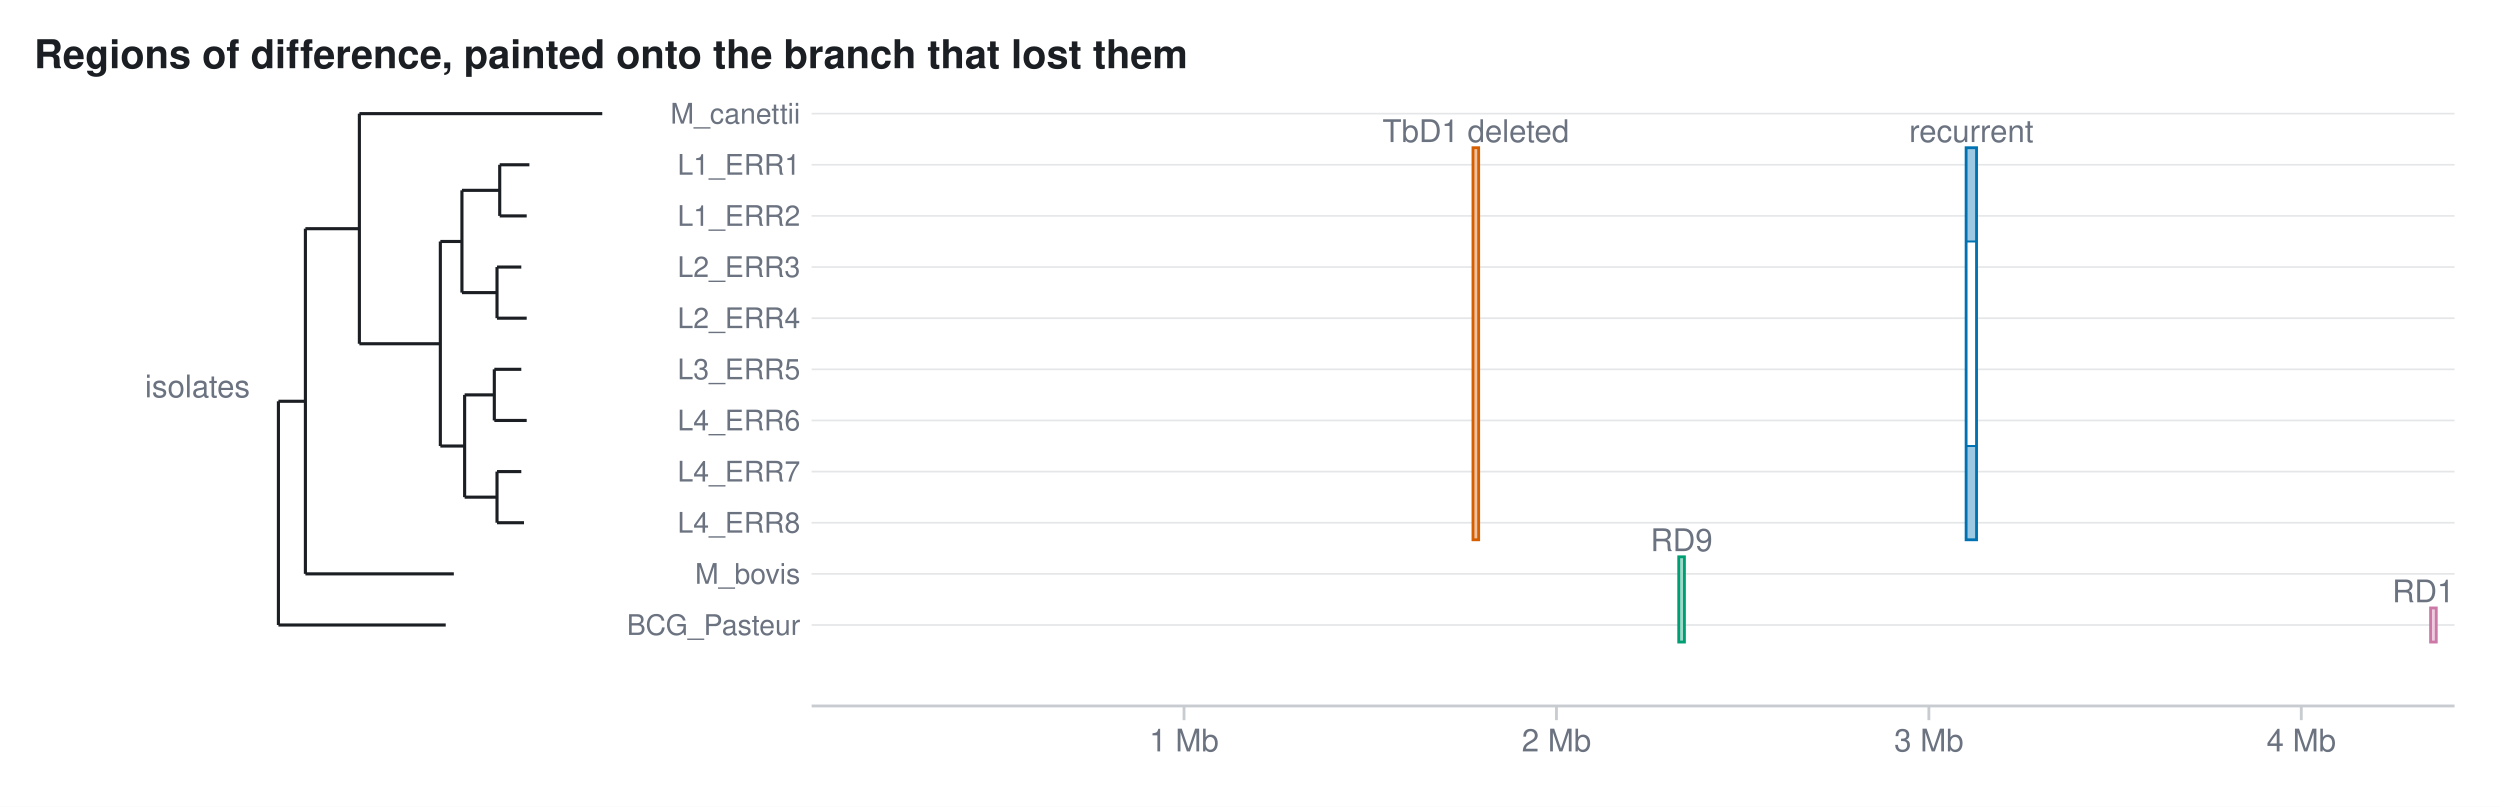
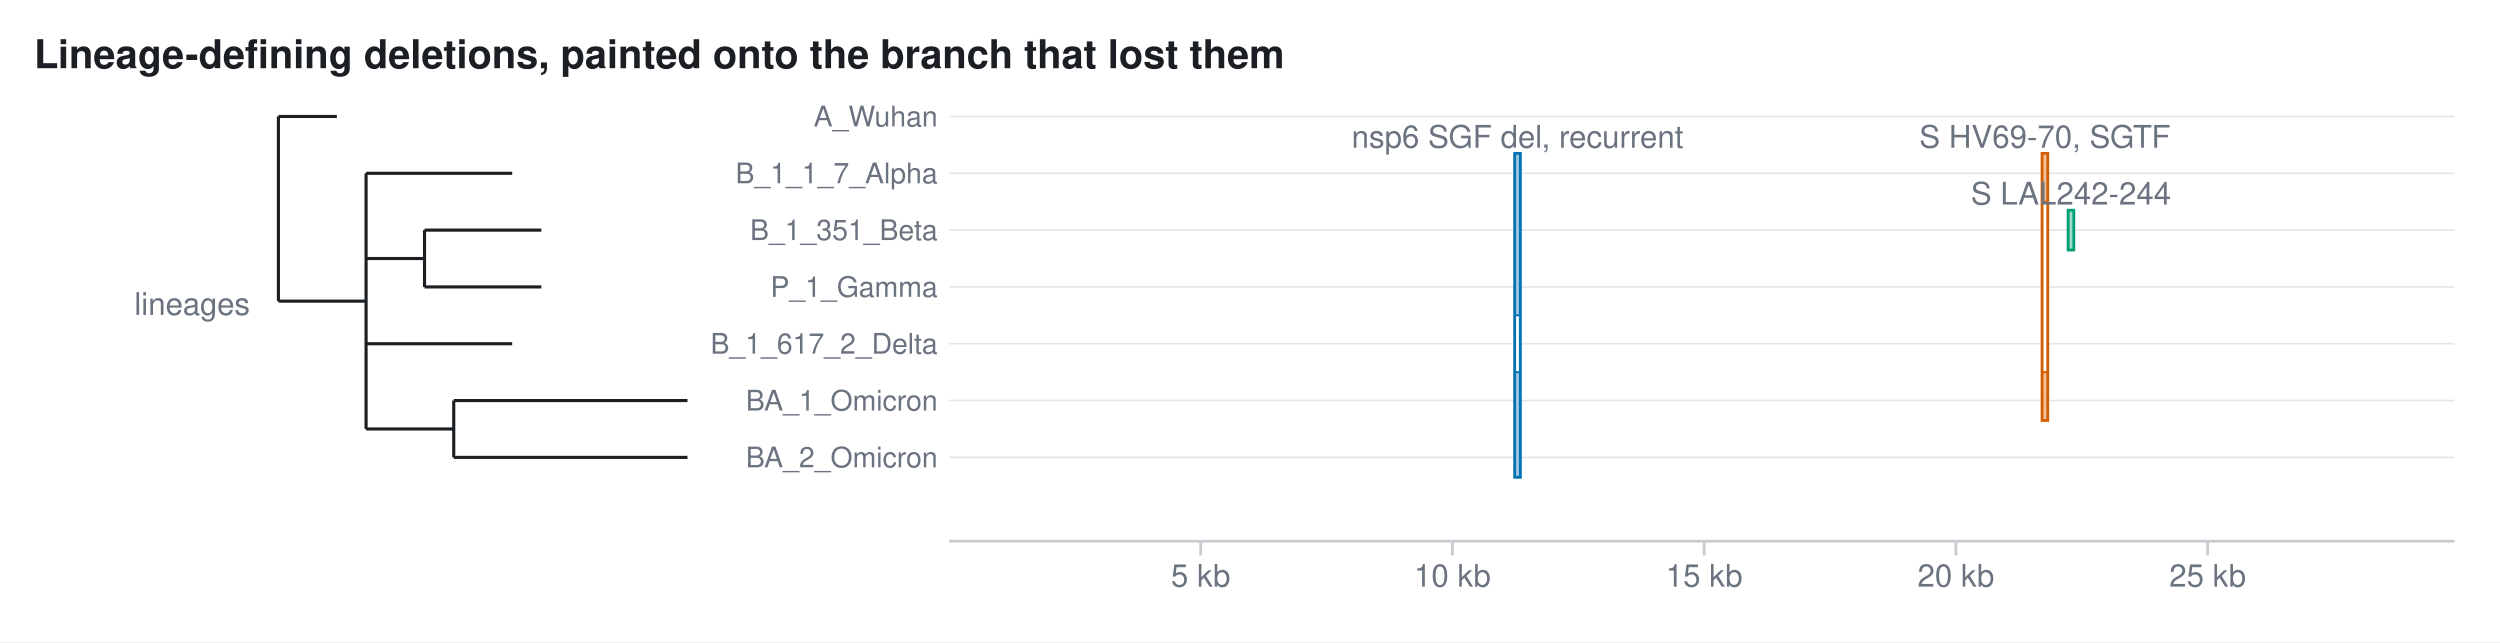
- <svg xmlns="http://www.w3.org/2000/svg" width="880" height="284" viewBox="0 0 880 284" font-family="Helvetica, Arial, sans-serif">
+ <svg xmlns="http://www.w3.org/2000/svg" width="880" height="226" viewBox="0 0 880 226" font-family="Helvetica, Arial, sans-serif">
  <defs>
    <clipPath id="karyon-clip-0">
-       <rect x="96" y="34" width="768" height="204" />
+       <rect x="96" y="34" width="768" height="146" />
    </clipPath>
    <clipPath id="karyon-clip-1">
-       <rect x="96" y="248" width="768" height="26" />
+       <rect x="96" y="190" width="768" height="26" />
    </clipPath>
  </defs>
-   <rect x="0" y="0" width="880" height="284" fill="#ffffff" />
-   <text x="12" y="24" fill="#1b1f23" font-size="14" text-anchor="start" font-weight="bold">Regions of difference, painted onto the branch that lost them</text>
-   <text x="88" y="139.85" fill="#6b7280" font-size="11" text-anchor="end">isolates</text>
+   <rect x="0" y="0" width="880" height="226" fill="#ffffff" />
+   <text x="12" y="24" fill="#1b1f23" font-size="14" text-anchor="start" font-weight="bold">Lineage-defining deletions, painted onto the branch that lost them</text>
+   <text x="88" y="110.85" fill="#6b7280" font-size="11" text-anchor="end">lineages</text>
  <g clip-path="url(#karyon-clip-0)">
-     <line x1="98" y1="141.25" x2="107.5" y2="141.25" stroke="#1b1f23" stroke-width="1.1" />
-     <line x1="107.5" y1="80.5" x2="126.5" y2="80.5" stroke="#1b1f23" stroke-width="1.1" />
-     <line x1="126.5" y1="40" x2="212" y2="40" stroke="#1b1f23" stroke-width="1.1" />
-     <line x1="126.5" y1="121" x2="155" y2="121" stroke="#1b1f23" stroke-width="1.1" />
-     <line x1="155" y1="85" x2="162.6" y2="85" stroke="#1b1f23" stroke-width="1.1" />
-     <line x1="162.6" y1="67" x2="175.9" y2="67" stroke="#1b1f23" stroke-width="1.1" />
-     <line x1="175.9" y1="58" x2="186.35" y2="58" stroke="#1b1f23" stroke-width="1.1" />
-     <line x1="175.9" y1="76" x2="185.4" y2="76" stroke="#1b1f23" stroke-width="1.1" />
-     <line x1="162.6" y1="103" x2="174.95" y2="103" stroke="#1b1f23" stroke-width="1.1" />
-     <line x1="174.95" y1="94" x2="183.5" y2="94" stroke="#1b1f23" stroke-width="1.1" />
-     <line x1="174.95" y1="112" x2="185.4" y2="112" stroke="#1b1f23" stroke-width="1.1" />
-     <line x1="155" y1="157" x2="163.55" y2="157" stroke="#1b1f23" stroke-width="1.1" />
-     <line x1="163.55" y1="139" x2="174" y2="139" stroke="#1b1f23" stroke-width="1.1" />
-     <line x1="174" y1="130" x2="183.5" y2="130" stroke="#1b1f23" stroke-width="1.1" />
-     <line x1="174" y1="148" x2="185.4" y2="148" stroke="#1b1f23" stroke-width="1.1" />
-     <line x1="163.55" y1="175" x2="174.95" y2="175" stroke="#1b1f23" stroke-width="1.1" />
-     <line x1="174.95" y1="166" x2="183.5" y2="166" stroke="#1b1f23" stroke-width="1.1" />
-     <line x1="174.95" y1="184" x2="184.45" y2="184" stroke="#1b1f23" stroke-width="1.1" />
-     <line x1="107.5" y1="202" x2="159.75" y2="202" stroke="#1b1f23" stroke-width="1.1" />
-     <line x1="98" y1="220" x2="156.9" y2="220" stroke="#1b1f23" stroke-width="1.1" />
-     <line x1="98" y1="141.25" x2="98" y2="220" stroke="#1b1f23" stroke-width="1.1" />
-     <line x1="107.5" y1="80.5" x2="107.5" y2="202" stroke="#1b1f23" stroke-width="1.1" />
-     <line x1="126.5" y1="40" x2="126.5" y2="121" stroke="#1b1f23" stroke-width="1.1" />
-     <line x1="155" y1="85" x2="155" y2="157" stroke="#1b1f23" stroke-width="1.1" />
-     <line x1="162.6" y1="67" x2="162.6" y2="103" stroke="#1b1f23" stroke-width="1.1" />
-     <line x1="175.9" y1="58" x2="175.9" y2="76" stroke="#1b1f23" stroke-width="1.1" />
-     <line x1="174.95" y1="94" x2="174.95" y2="112" stroke="#1b1f23" stroke-width="1.1" />
-     <line x1="163.55" y1="139" x2="163.55" y2="175" stroke="#1b1f23" stroke-width="1.1" />
-     <line x1="174" y1="130" x2="174" y2="148" stroke="#1b1f23" stroke-width="1.1" />
-     <line x1="174.95" y1="166" x2="174.95" y2="184" stroke="#1b1f23" stroke-width="1.1" />
-     <text x="281.69" y="43.5" fill="#6b7280" font-size="10" text-anchor="end">M_canettii</text>
-     <text x="281.69" y="61.5" fill="#6b7280" font-size="10" text-anchor="end">L1_ERR1</text>
-     <text x="281.69" y="79.5" fill="#6b7280" font-size="10" text-anchor="end">L1_ERR2</text>
-     <text x="281.69" y="97.5" fill="#6b7280" font-size="10" text-anchor="end">L2_ERR3</text>
-     <text x="281.69" y="115.5" fill="#6b7280" font-size="10" text-anchor="end">L2_ERR4</text>
-     <text x="281.69" y="133.5" fill="#6b7280" font-size="10" text-anchor="end">L3_ERR5</text>
-     <text x="281.69" y="151.5" fill="#6b7280" font-size="10" text-anchor="end">L4_ERR6</text>
-     <text x="281.69" y="169.5" fill="#6b7280" font-size="10" text-anchor="end">L4_ERR7</text>
-     <text x="281.69" y="187.5" fill="#6b7280" font-size="10" text-anchor="end">L4_ERR8</text>
-     <text x="281.69" y="205.5" fill="#6b7280" font-size="10" text-anchor="end">M_bovis</text>
-     <text x="281.69" y="223.5" fill="#6b7280" font-size="10" text-anchor="end">BCG_Pasteur</text>
-     <line x1="285.69" y1="40" x2="864" y2="40" stroke="#e4e6e8" stroke-width="0.6" />
-     <line x1="285.69" y1="58" x2="864" y2="58" stroke="#e4e6e8" stroke-width="0.6" />
-     <line x1="285.69" y1="76" x2="864" y2="76" stroke="#e4e6e8" stroke-width="0.6" />
-     <line x1="285.69" y1="94" x2="864" y2="94" stroke="#e4e6e8" stroke-width="0.6" />
-     <line x1="285.69" y1="112" x2="864" y2="112" stroke="#e4e6e8" stroke-width="0.6" />
-     <line x1="285.69" y1="130" x2="864" y2="130" stroke="#e4e6e8" stroke-width="0.6" />
-     <line x1="285.69" y1="148" x2="864" y2="148" stroke="#e4e6e8" stroke-width="0.6" />
-     <line x1="285.69" y1="166" x2="864" y2="166" stroke="#e4e6e8" stroke-width="0.6" />
-     <line x1="285.69" y1="184" x2="864" y2="184" stroke="#e4e6e8" stroke-width="0.6" />
-     <line x1="285.69" y1="202" x2="864" y2="202" stroke="#e4e6e8" stroke-width="0.6" />
-     <line x1="285.69" y1="220" x2="864" y2="220" stroke="#e4e6e8" stroke-width="0.6" />
-     <rect x="692.071" y="52" width="3.671" height="138" fill="#9ec9e2" />
-     <rect x="692.071" y="85" width="3.671" height="72" fill="#ffffff" />
-     <line x1="692.071" y1="85" x2="695.741" y2="85" stroke="#0072b2" stroke-width="0.7" />
-     <line x1="692.071" y1="157" x2="695.741" y2="157" stroke="#0072b2" stroke-width="0.7" />
-     <rect x="692.071" y="52" width="3.671" height="138" fill="none" stroke="#0072b2" stroke-width="1" />
-     <text x="693.906" y="50" fill="#6b7280" font-size="11" text-anchor="middle">recurrent</text>
-     <rect x="518.49" y="52" width="2" height="138" fill="#efc29e" />
-     <rect x="518.49" y="52" width="2" height="138" fill="none" stroke="#d55e00" stroke-width="1" />
-     <text x="519.49" y="50" fill="#6b7280" font-size="11" text-anchor="middle">TbD1 deleted</text>
-     <rect x="590.917" y="196" width="2" height="30" fill="#9edaca" />
-     <rect x="590.917" y="196" width="2" height="30" fill="none" stroke="#009e73" stroke-width="1" />
-     <text x="591.917" y="194" fill="#6b7280" font-size="11" text-anchor="middle">RD9</text>
-     <rect x="855.563" y="214" width="2" height="12" fill="#ecccde" />
-     <rect x="855.563" y="214" width="2" height="12" fill="none" stroke="#cc79a7" stroke-width="1" />
-     <text x="853" y="212" fill="#6b7280" font-size="11" text-anchor="middle">RD1</text>
+     <line x1="98" y1="41" x2="118.571" y2="41" stroke="#1b1f23" stroke-width="1.1" />
+     <line x1="98" y1="106" x2="128.857" y2="106" stroke="#1b1f23" stroke-width="1.1" />
+     <line x1="128.857" y1="61" x2="180.286" y2="61" stroke="#1b1f23" stroke-width="1.1" />
+     <line x1="128.857" y1="91" x2="149.429" y2="91" stroke="#1b1f23" stroke-width="1.1" />
+     <line x1="149.429" y1="81" x2="190.571" y2="81" stroke="#1b1f23" stroke-width="1.1" />
+     <line x1="149.429" y1="101" x2="190.571" y2="101" stroke="#1b1f23" stroke-width="1.1" />
+     <line x1="128.857" y1="121" x2="180.286" y2="121" stroke="#1b1f23" stroke-width="1.1" />
+     <line x1="128.857" y1="151" x2="159.714" y2="151" stroke="#1b1f23" stroke-width="1.1" />
+     <line x1="159.714" y1="141" x2="242" y2="141" stroke="#1b1f23" stroke-width="1.1" />
+     <line x1="159.714" y1="161" x2="242" y2="161" stroke="#1b1f23" stroke-width="1.1" />
+     <line x1="98" y1="41" x2="98" y2="106" stroke="#1b1f23" stroke-width="1.1" />
+     <line x1="128.857" y1="61" x2="128.857" y2="151" stroke="#1b1f23" stroke-width="1.1" />
+     <line x1="149.429" y1="81" x2="149.429" y2="101" stroke="#1b1f23" stroke-width="1.1" />
+     <line x1="159.714" y1="141" x2="159.714" y2="161" stroke="#1b1f23" stroke-width="1.1" />
+     <text x="330.05" y="44.5" fill="#6b7280" font-size="10" text-anchor="end">A_Wuhan</text>
+     <text x="330.05" y="64.5" fill="#6b7280" font-size="10" text-anchor="end">B_1_1_7_Alpha</text>
+     <text x="330.05" y="84.5" fill="#6b7280" font-size="10" text-anchor="end">B_1_351_Beta</text>
+     <text x="330.05" y="104.5" fill="#6b7280" font-size="10" text-anchor="end">P_1_Gamma</text>
+     <text x="330.05" y="124.5" fill="#6b7280" font-size="10" text-anchor="end">B_1_617_2_Delta</text>
+     <text x="330.05" y="144.5" fill="#6b7280" font-size="10" text-anchor="end">BA_1_Omicron</text>
+     <text x="330.05" y="164.5" fill="#6b7280" font-size="10" text-anchor="end">BA_2_Omicron</text>
+     <line x1="334.05" y1="41" x2="864" y2="41" stroke="#e4e6e8" stroke-width="0.6" />
+     <line x1="334.05" y1="61" x2="864" y2="61" stroke="#e4e6e8" stroke-width="0.6" />
+     <line x1="334.05" y1="81" x2="864" y2="81" stroke="#e4e6e8" stroke-width="0.6" />
+     <line x1="334.05" y1="101" x2="864" y2="101" stroke="#e4e6e8" stroke-width="0.6" />
+     <line x1="334.05" y1="121" x2="864" y2="121" stroke="#e4e6e8" stroke-width="0.6" />
+     <line x1="334.05" y1="141" x2="864" y2="141" stroke="#e4e6e8" stroke-width="0.6" />
+     <line x1="334.05" y1="161" x2="864" y2="161" stroke="#e4e6e8" stroke-width="0.6" />
+     <rect x="533.161" y="54" width="2" height="114" fill="#9ec9e2" />
+     <rect x="533.161" y="111" width="2" height="20" fill="#ffffff" />
+     <line x1="533.161" y1="111" x2="535.161" y2="111" stroke="#0072b2" stroke-width="0.7" />
+     <line x1="533.161" y1="131" x2="535.161" y2="131" stroke="#0072b2" stroke-width="0.7" />
+     <rect x="533.161" y="54" width="2" height="114" fill="none" stroke="#0072b2" stroke-width="1" />
+     <text x="534.161" y="52" fill="#6b7280" font-size="11" text-anchor="middle">nsp6 SGF del, recurrent</text>
+     <rect x="718.811" y="54" width="2" height="94" fill="#efc29e" />
+     <rect x="718.811" y="71" width="2" height="60" fill="#ffffff" />
+     <line x1="718.811" y1="71" x2="720.811" y2="71" stroke="#d55e00" stroke-width="0.7" />
+     <line x1="718.811" y1="131" x2="720.811" y2="131" stroke="#d55e00" stroke-width="0.7" />
+     <rect x="718.811" y="54" width="2" height="94" fill="none" stroke="#d55e00" stroke-width="1" />
+     <text x="719.811" y="52" fill="#6b7280" font-size="11" text-anchor="middle">S HV69-70, SGTF</text>
+     <rect x="727.983" y="74" width="2" height="14" fill="#9edaca" />
+     <rect x="727.983" y="74" width="2" height="14" fill="none" stroke="#009e73" stroke-width="1" />
+     <text x="728.983" y="72" fill="#6b7280" font-size="11" text-anchor="middle">S LAL242-244</text>
  </g>
  <g clip-path="url(#karyon-clip-1)">
-     <line x1="285.69" y1="248.5" x2="864" y2="248.5" stroke="#c8ccd1" stroke-width="1" />
-     <line x1="416.78" y1="248.5" x2="416.78" y2="253.5" stroke="#c8ccd1" stroke-width="1" />
-     <text x="416.78" y="264.5" fill="#6b7280" font-size="11" text-anchor="middle">1 Mb</text>
-     <line x1="547.871" y1="248.5" x2="547.871" y2="253.5" stroke="#c8ccd1" stroke-width="1" />
-     <text x="547.871" y="264.5" fill="#6b7280" font-size="11" text-anchor="middle">2 Mb</text>
-     <line x1="678.961" y1="248.5" x2="678.961" y2="253.5" stroke="#c8ccd1" stroke-width="1" />
-     <text x="678.961" y="264.5" fill="#6b7280" font-size="11" text-anchor="middle">3 Mb</text>
-     <line x1="810.052" y1="248.5" x2="810.052" y2="253.5" stroke="#c8ccd1" stroke-width="1" />
-     <text x="810.052" y="264.5" fill="#6b7280" font-size="11" text-anchor="middle">4 Mb</text>
+     <line x1="334.05" y1="190.5" x2="864" y2="190.5" stroke="#c8ccd1" stroke-width="1" />
+     <line x1="422.644" y1="190.5" x2="422.644" y2="195.5" stroke="#c8ccd1" stroke-width="1" />
+     <text x="422.644" y="206.5" fill="#6b7280" font-size="11" text-anchor="middle">5 kb</text>
+     <line x1="511.255" y1="190.5" x2="511.255" y2="195.5" stroke="#c8ccd1" stroke-width="1" />
+     <text x="511.255" y="206.5" fill="#6b7280" font-size="11" text-anchor="middle">10 kb</text>
+     <line x1="599.867" y1="190.5" x2="599.867" y2="195.5" stroke="#c8ccd1" stroke-width="1" />
+     <text x="599.867" y="206.5" fill="#6b7280" font-size="11" text-anchor="middle">15 kb</text>
+     <line x1="688.478" y1="190.5" x2="688.478" y2="195.5" stroke="#c8ccd1" stroke-width="1" />
+     <text x="688.478" y="206.5" fill="#6b7280" font-size="11" text-anchor="middle">20 kb</text>
+     <line x1="777.09" y1="190.5" x2="777.09" y2="195.5" stroke="#c8ccd1" stroke-width="1" />
+     <text x="777.09" y="206.5" fill="#6b7280" font-size="11" text-anchor="middle">25 kb</text>
  </g>
</svg>
